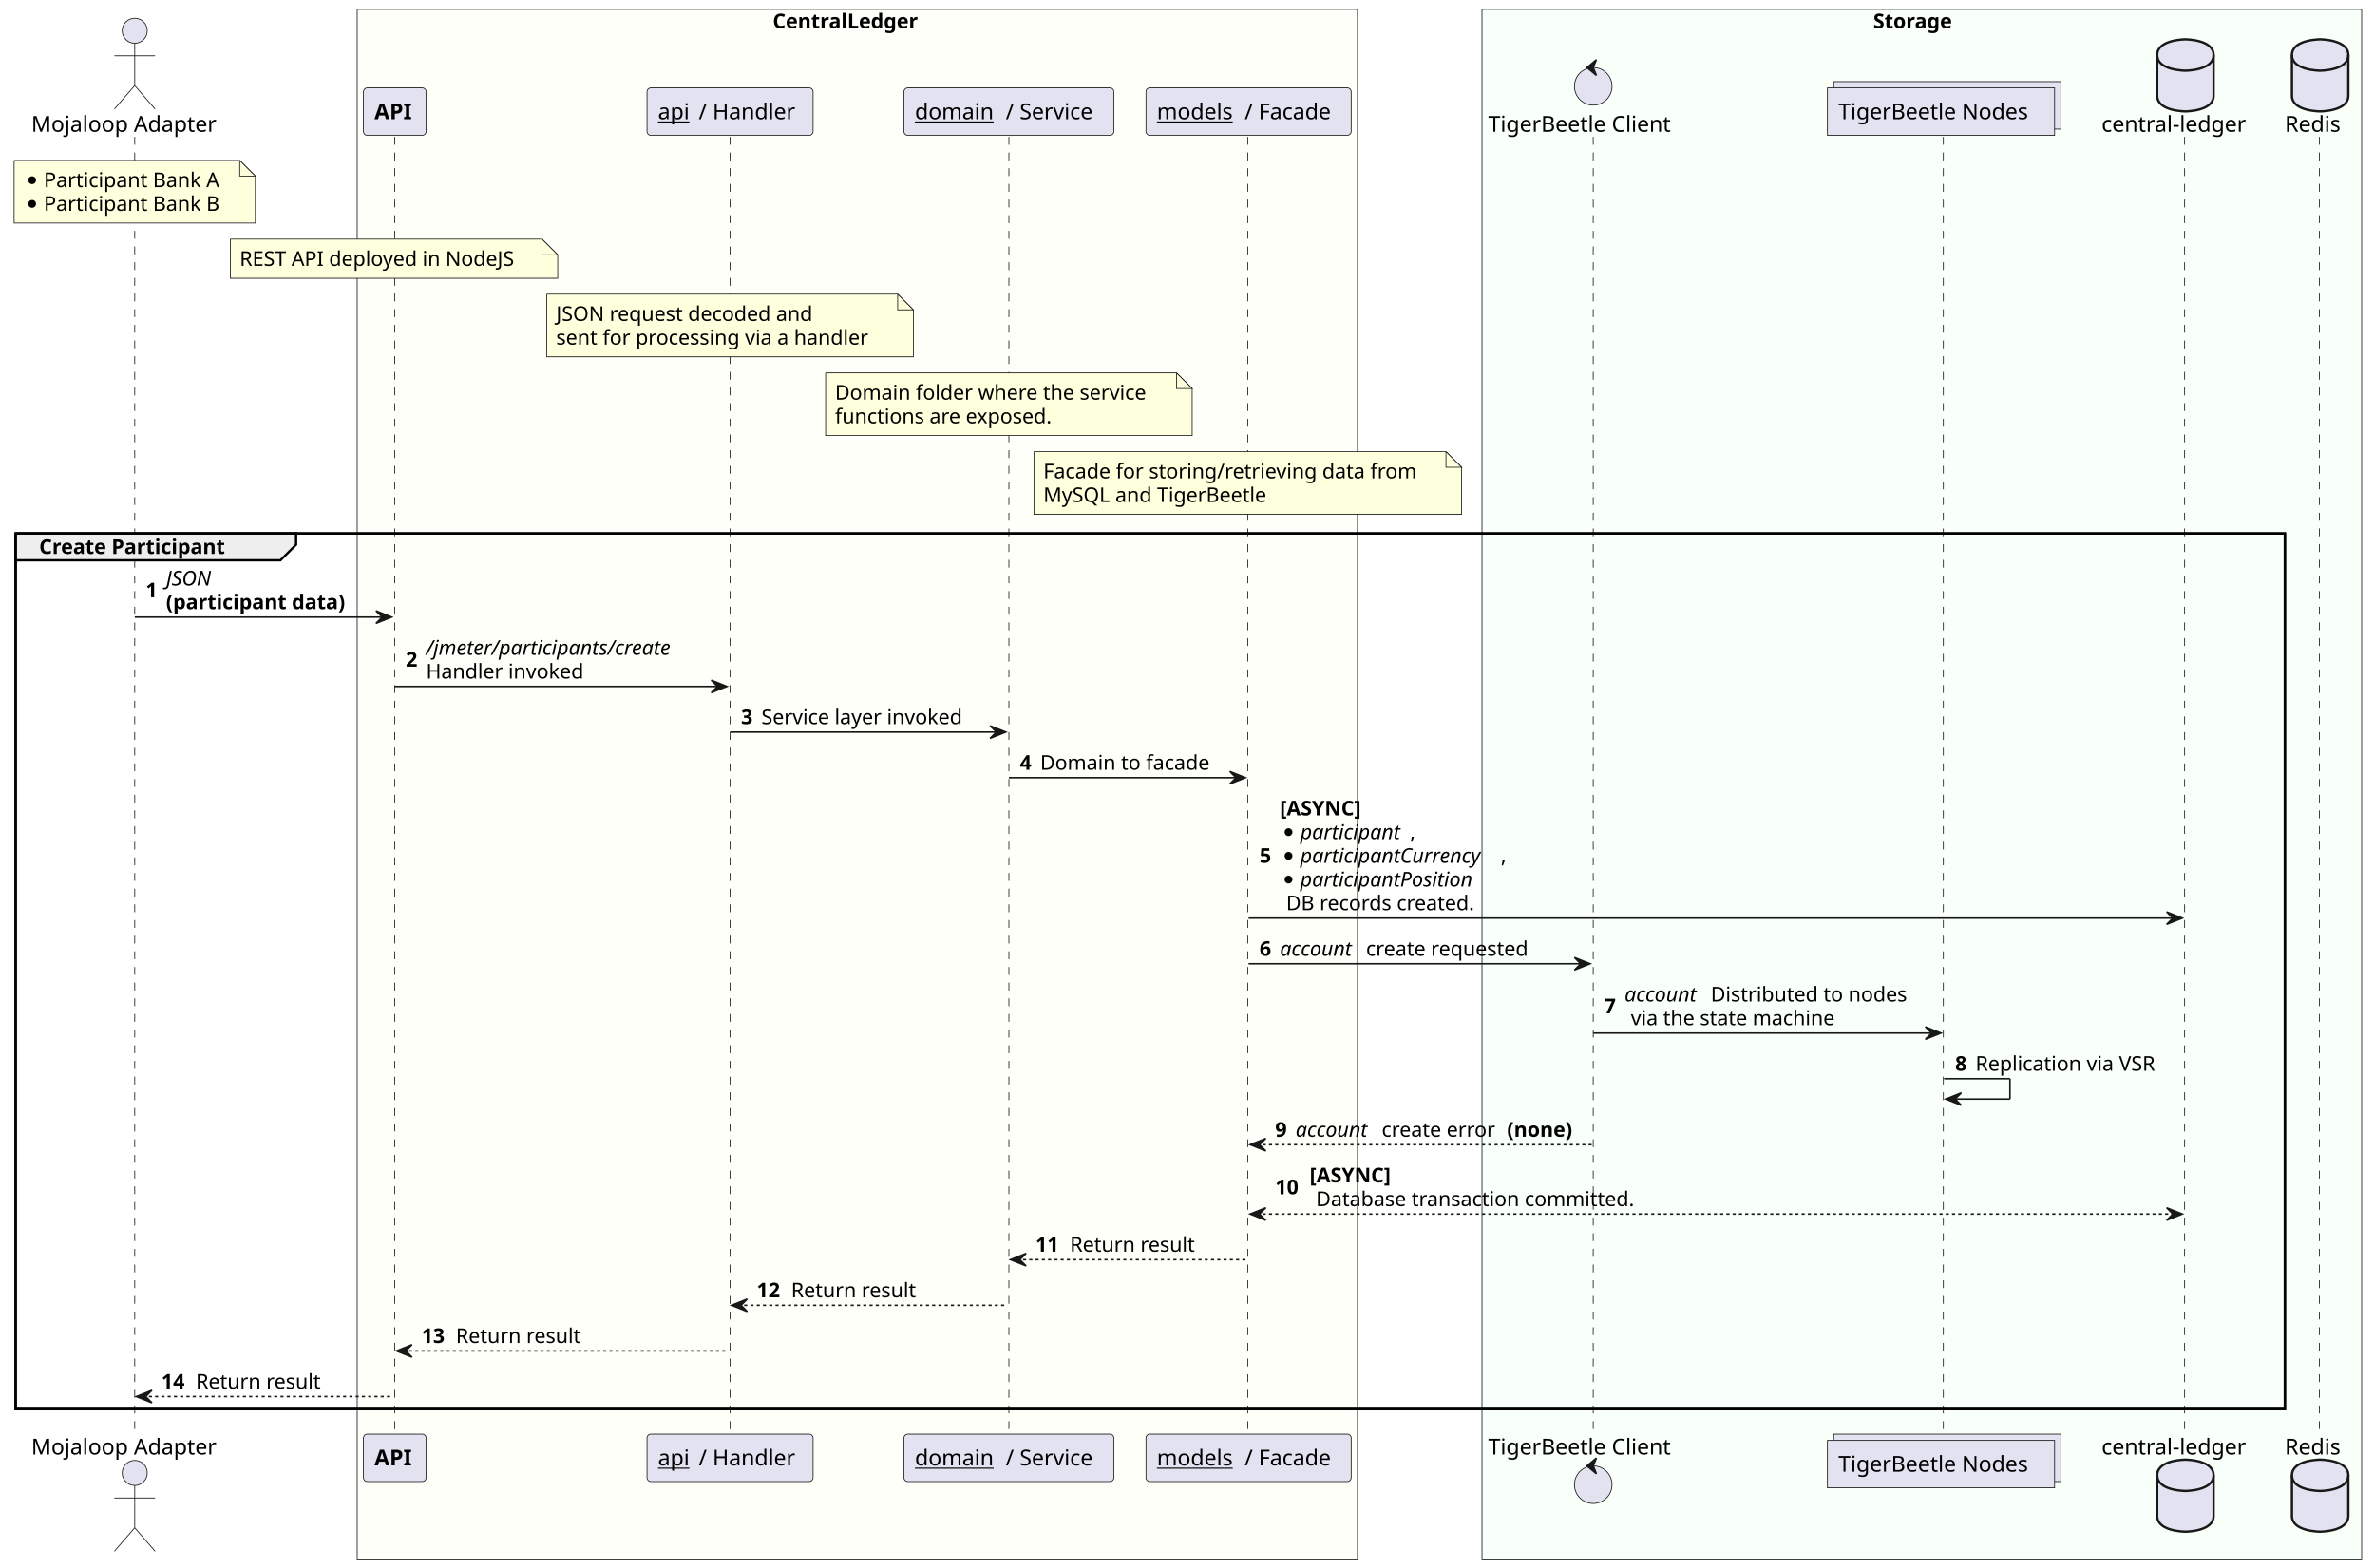
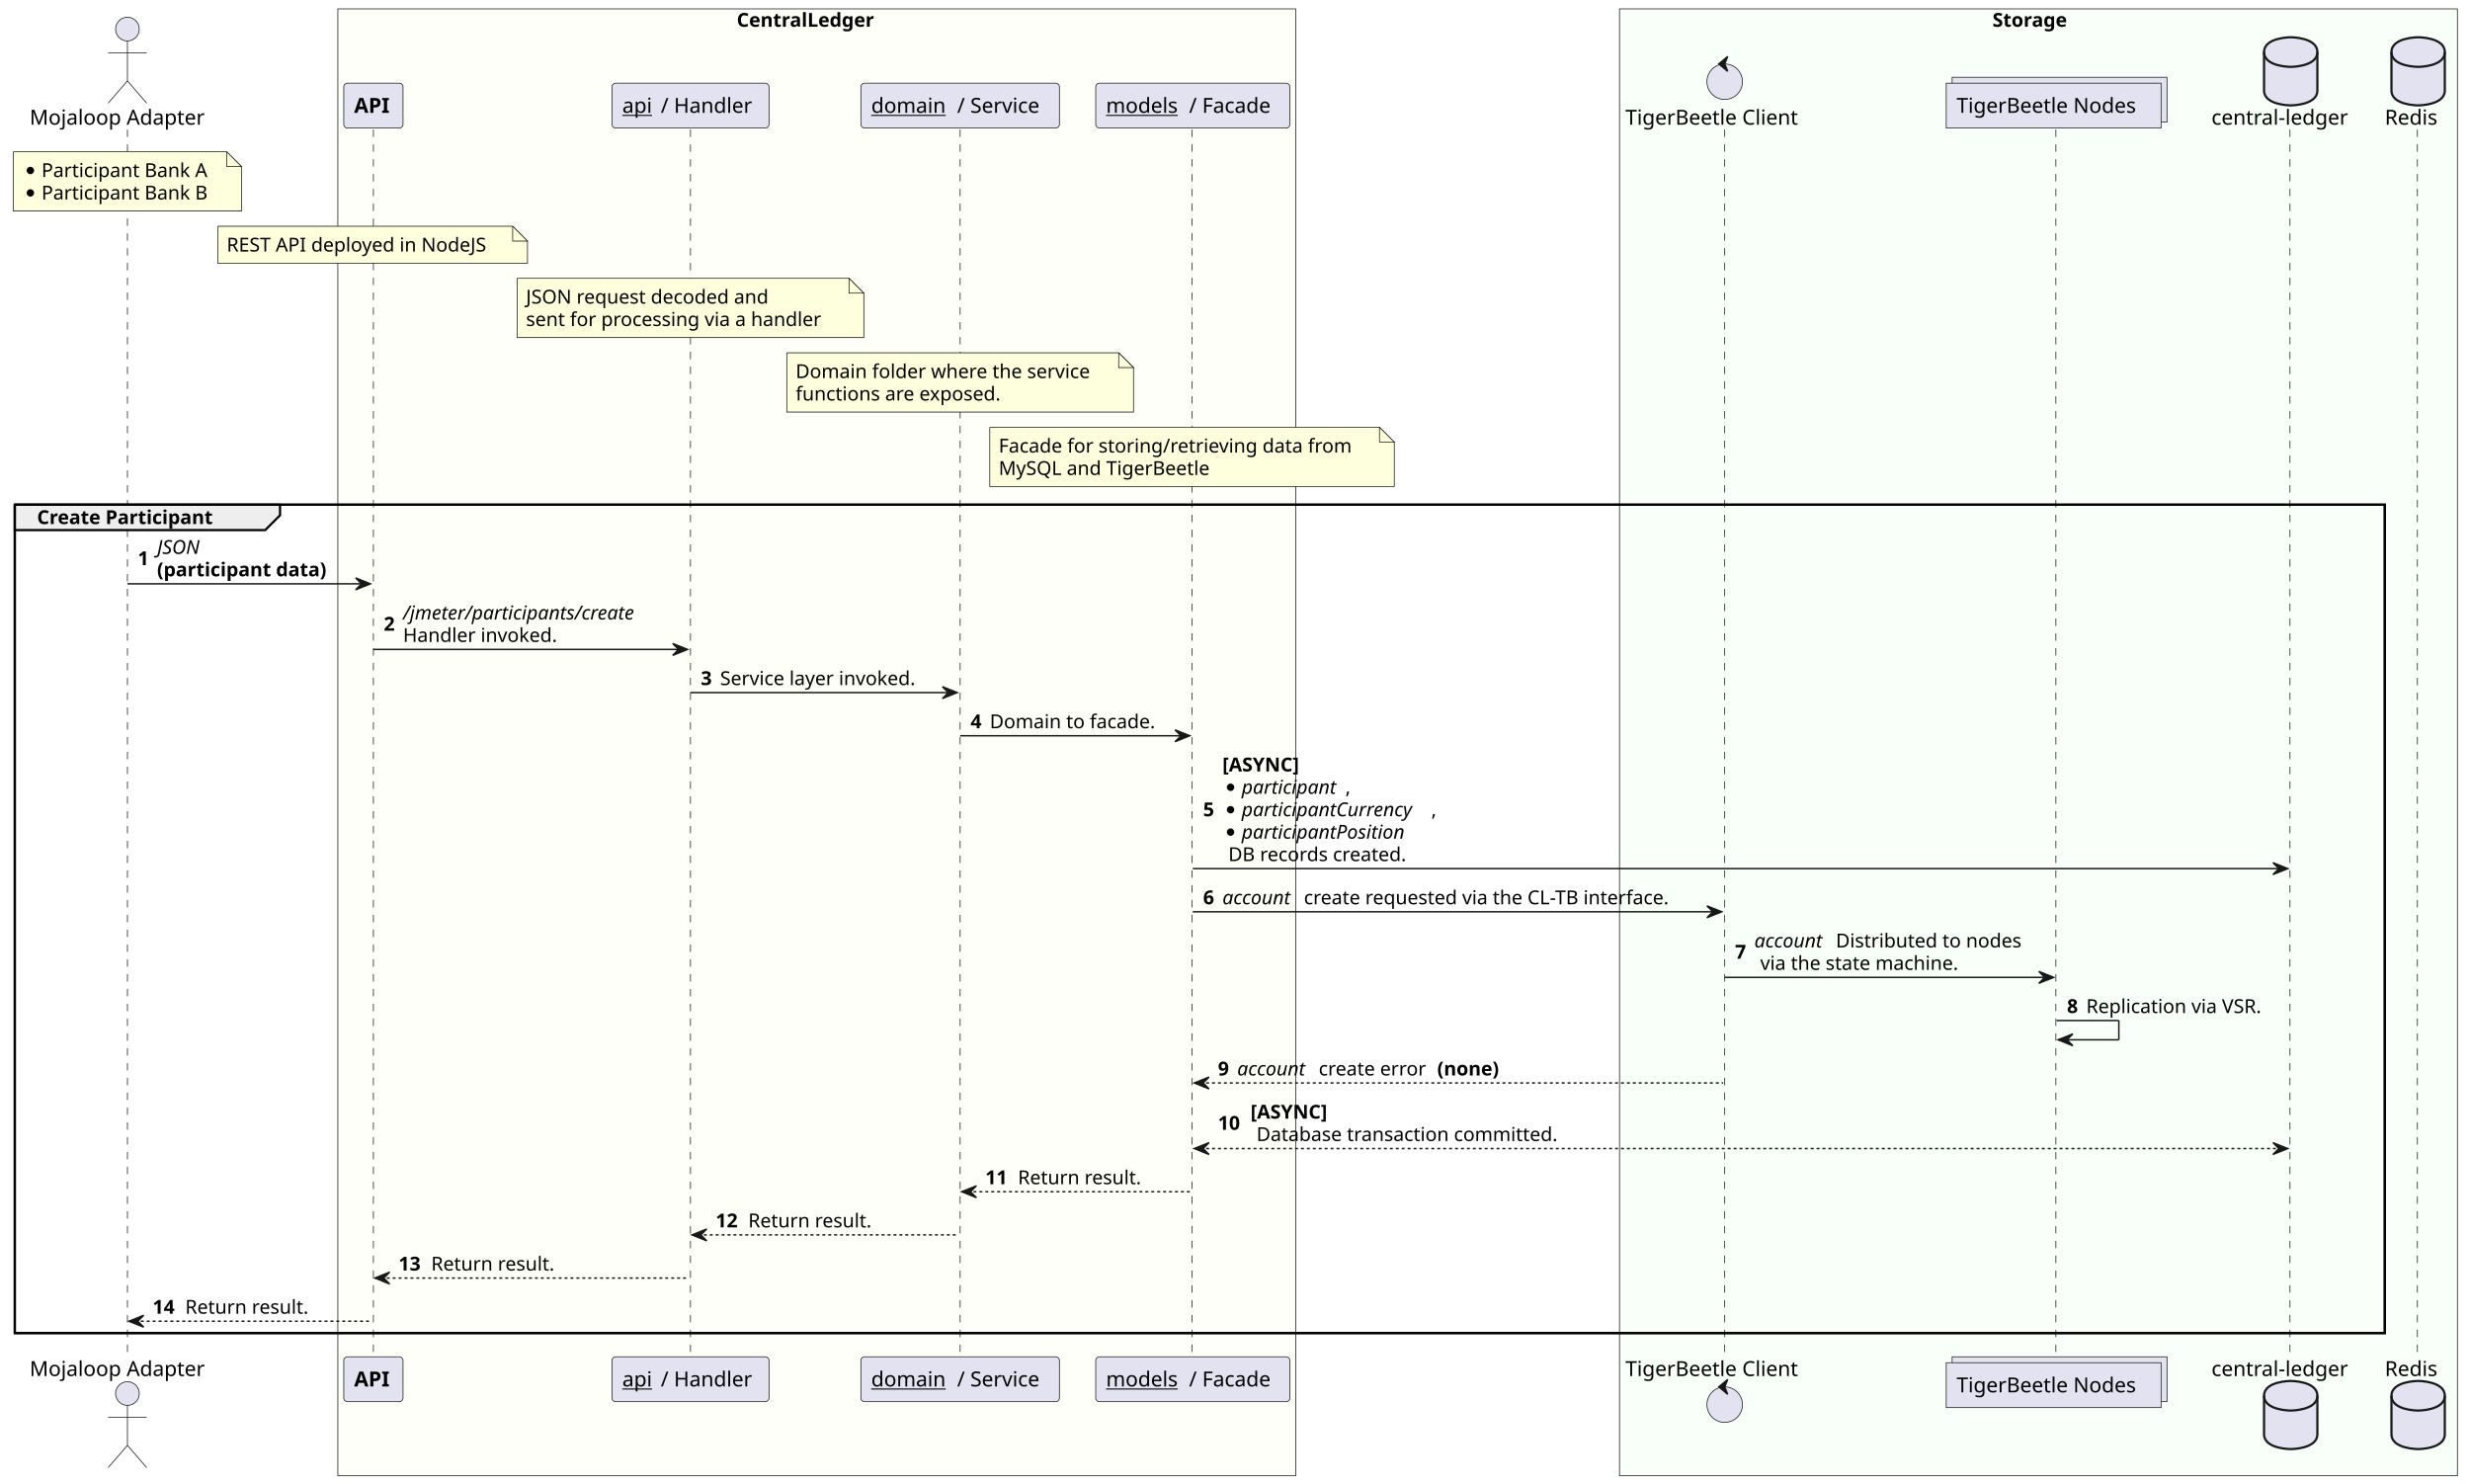
- <svg xmlns="http://www.w3.org/2000/svg" contentStyleType="text/css" height="1001px" preserveAspectRatio="none" style="width:1516px;height:1001px;background:#FFFFFF;" version="1.1" viewBox="0 0 1516 1001" width="1516px" zoomAndPan="magnify">
+ <svg xmlns="http://www.w3.org/2000/svg" contentStyleType="text/css" height="1001px" preserveAspectRatio="none" style="width:1667px;height:1001px;background:#FFFFFF;" version="1.1" viewBox="0 0 1667 1001" width="1667px" zoomAndPan="magnify">
  <defs />
  <g>
-     <rect fill="#FFFFF9" height="989.977" style="stroke:#181818;stroke-width:0.5;" width="638.5" x="228" y="6" />
-     <text fill="#000000" font-family="sans-serif" font-size="13" font-weight="bold" lengthAdjust="spacing" textLength="103" x="493.25" y="18.067">CentralLedger</text>
-     <rect fill="#F9FFF9" height="989.977" style="stroke:#181818;stroke-width:0.5;" width="561.5" x="946" y="6" />
-     <text fill="#000000" font-family="sans-serif" font-size="13" font-weight="bold" lengthAdjust="spacing" textLength="57" x="1195.75" y="18.067">Storage</text>
-     <rect height="559.055" style="stroke:#000000;stroke-width:1.5;fill:none;" width="1448.5" x="10" y="340.625" />
+     <rect fill="#FFFFF9" height="989.977" style="stroke:#181818;stroke-width:0.5;" width="646.5" x="228" y="6" />
+     <text fill="#000000" font-family="sans-serif" font-size="13" font-weight="bold" lengthAdjust="spacing" textLength="103" x="497.25" y="18.067">CentralLedger</text>
+     <rect fill="#F9FFF9" height="989.977" style="stroke:#181818;stroke-width:0.5;" width="565.5" x="1093" y="6" />
+     <text fill="#000000" font-family="sans-serif" font-size="13" font-weight="bold" lengthAdjust="spacing" textLength="57" x="1344.75" y="18.067">Storage</text>
+     <rect height="559.055" style="stroke:#000000;stroke-width:1.5;fill:none;" width="1599.5" x="10" y="340.625" />
    <line style="stroke:#181818;stroke-width:0.5;fill:none;stroke-dasharray:5.0,5.0;" x1="86" x2="86" y1="87.43" y2="916.68" />
    <line style="stroke:#181818;stroke-width:0.5;fill:none;stroke-dasharray:5.0,5.0;" x1="252" x2="252" y1="87.43" y2="916.68" />
    <line style="stroke:#181818;stroke-width:0.5;fill:none;stroke-dasharray:5.0,5.0;" x1="466" x2="466" y1="87.43" y2="916.68" />
-     <line style="stroke:#181818;stroke-width:0.5;fill:none;stroke-dasharray:5.0,5.0;" x1="644" x2="644" y1="87.43" y2="916.68" />
-     <line style="stroke:#181818;stroke-width:0.5;fill:none;stroke-dasharray:5.0,5.0;" x1="796.5" x2="796.5" y1="87.43" y2="916.68" />
-     <line style="stroke:#181818;stroke-width:0.5;fill:none;stroke-dasharray:5.0,5.0;" x1="1017" x2="1017" y1="87.43" y2="916.68" />
-     <line style="stroke:#181818;stroke-width:0.5;fill:none;stroke-dasharray:5.0,5.0;" x1="1240.5" x2="1240.5" y1="87.43" y2="916.68" />
-     <line style="stroke:#181818;stroke-width:0.5;fill:none;stroke-dasharray:5.0,5.0;" x1="1394.5" x2="1394.5" y1="87.43" y2="916.68" />
-     <line style="stroke:#181818;stroke-width:0.5;fill:none;stroke-dasharray:5.0,5.0;" x1="1480.5" x2="1480.5" y1="87.43" y2="916.68" />
+     <line style="stroke:#181818;stroke-width:0.5;fill:none;stroke-dasharray:5.0,5.0;" x1="648" x2="648" y1="87.43" y2="916.68" />
+     <line style="stroke:#181818;stroke-width:0.5;fill:none;stroke-dasharray:5.0,5.0;" x1="804.5" x2="804.5" y1="87.43" y2="916.68" />
+     <line style="stroke:#181818;stroke-width:0.5;fill:none;stroke-dasharray:5.0,5.0;" x1="1164" x2="1164" y1="87.43" y2="916.68" />
+     <line style="stroke:#181818;stroke-width:0.5;fill:none;stroke-dasharray:5.0,5.0;" x1="1387.5" x2="1387.5" y1="87.43" y2="916.68" />
+     <line style="stroke:#181818;stroke-width:0.5;fill:none;stroke-dasharray:5.0,5.0;" x1="1545.5" x2="1545.5" y1="87.43" y2="916.68" />
+     <line style="stroke:#181818;stroke-width:0.5;fill:none;stroke-dasharray:5.0,5.0;" x1="1631.5" x2="1631.5" y1="87.43" y2="916.68" />
    <text fill="#000000" font-family="sans-serif" font-size="14" lengthAdjust="spacing" textLength="126" x="20" y="84.128">Mojaloop Adapter</text>
    <ellipse cx="86" cy="19.633" fill="#E2E2F0" rx="8" ry="8" style="stroke:#181818;stroke-width:0.5;" />
    <path d="M86,27.633 L86,54.633 M73,35.633 L99,35.633 M86,54.633 L73,69.633 M86,54.633 L99,69.633 " fill="none" style="stroke:#181818;stroke-width:0.5;" />
    <text fill="#000000" font-family="sans-serif" font-size="14" lengthAdjust="spacing" textLength="126" x="20" y="928.675">Mojaloop Adapter</text>
    <ellipse cx="86" cy="940.477" fill="#E2E2F0" rx="8" ry="8" style="stroke:#181818;stroke-width:0.5;" />
    <path d="M86,948.477 L86,975.477 M73,956.477 L99,956.477 M86,975.477 L73,990.477 M86,975.477 L99,990.477 " fill="none" style="stroke:#181818;stroke-width:0.5;" />
    <rect fill="#E2E2F0" height="30.297" rx="2.5" ry="2.5" style="stroke:#181818;stroke-width:0.5;" width="40" x="232" y="56.133" />
    <text fill="#000000" font-family="sans-serif" font-size="14" font-weight="bold" lengthAdjust="spacing" textLength="26" x="239" y="76.128">API</text>
    <rect fill="#E2E2F0" height="30.297" rx="2.5" ry="2.5" style="stroke:#181818;stroke-width:0.5;" width="40" x="232" y="915.68" />
    <text fill="#000000" font-family="sans-serif" font-size="14" font-weight="bold" lengthAdjust="spacing" textLength="26" x="239" y="935.675">API</text>
    <rect fill="#E2E2F0" height="30.297" rx="2.5" ry="2.5" style="stroke:#181818;stroke-width:0.5;" width="106" x="413" y="56.133" />
    <text fill="#000000" font-family="sans-serif" font-size="14" lengthAdjust="spacing" text-decoration="underline" textLength="22" x="420" y="76.128">api</text>
    <text fill="#000000" font-family="sans-serif" font-size="14" lengthAdjust="spacing" textLength="66" x="446" y="76.128">/ Handler</text>
    <rect fill="#E2E2F0" height="30.297" rx="2.5" ry="2.5" style="stroke:#181818;stroke-width:0.5;" width="106" x="413" y="915.68" />
    <text fill="#000000" font-family="sans-serif" font-size="14" lengthAdjust="spacing" text-decoration="underline" textLength="22" x="420" y="935.675">api</text>
    <text fill="#000000" font-family="sans-serif" font-size="14" lengthAdjust="spacing" textLength="66" x="446" y="935.675">/ Handler</text>
-     <rect fill="#E2E2F0" height="30.297" rx="2.5" ry="2.5" style="stroke:#181818;stroke-width:0.5;" width="134" x="577" y="56.133" />
-     <text fill="#000000" font-family="sans-serif" font-size="14" lengthAdjust="spacing" text-decoration="underline" textLength="54" x="584" y="76.128">domain</text>
-     <text fill="#000000" font-family="sans-serif" font-size="14" lengthAdjust="spacing" textLength="62" x="642" y="76.128">/ Service</text>
-     <rect fill="#E2E2F0" height="30.297" rx="2.5" ry="2.5" style="stroke:#181818;stroke-width:0.5;" width="134" x="577" y="915.68" />
-     <text fill="#000000" font-family="sans-serif" font-size="14" lengthAdjust="spacing" text-decoration="underline" textLength="54" x="584" y="935.675">domain</text>
-     <text fill="#000000" font-family="sans-serif" font-size="14" lengthAdjust="spacing" textLength="62" x="642" y="935.675">/ Service</text>
-     <rect fill="#E2E2F0" height="30.297" rx="2.5" ry="2.5" style="stroke:#181818;stroke-width:0.5;" width="131" x="731.5" y="56.133" />
-     <text fill="#000000" font-family="sans-serif" font-size="14" lengthAdjust="spacing" text-decoration="underline" textLength="52" x="738.5" y="76.128">models</text>
-     <text fill="#000000" font-family="sans-serif" font-size="14" lengthAdjust="spacing" textLength="61" x="794.5" y="76.128">/ Facade</text>
-     <rect fill="#E2E2F0" height="30.297" rx="2.5" ry="2.5" style="stroke:#181818;stroke-width:0.5;" width="131" x="731.5" y="915.68" />
-     <text fill="#000000" font-family="sans-serif" font-size="14" lengthAdjust="spacing" text-decoration="underline" textLength="52" x="738.5" y="935.675">models</text>
-     <text fill="#000000" font-family="sans-serif" font-size="14" lengthAdjust="spacing" textLength="61" x="794.5" y="935.675">/ Facade</text>
-     <text fill="#000000" font-family="sans-serif" font-size="14" lengthAdjust="spacing" textLength="128" x="950" y="84.128">TigerBeetle Client</text>
-     <ellipse cx="1017" cy="55.133" fill="#E2E2F0" rx="12" ry="12" style="stroke:#181818;stroke-width:0.5;" />
-     <polygon fill="#181818" points="1013,43.133,1019,38.133,1017,43.133,1019,48.133,1013,43.133" style="stroke:#181818;stroke-width:1.0;" />
-     <text fill="#000000" font-family="sans-serif" font-size="14" lengthAdjust="spacing" textLength="128" x="950" y="928.675">TigerBeetle Client</text>
-     <ellipse cx="1017" cy="947.977" fill="#E2E2F0" rx="12" ry="12" style="stroke:#181818;stroke-width:0.5;" />
-     <polygon fill="#181818" points="1013,935.977,1019,930.977,1017,935.977,1019,940.977,1013,935.977" style="stroke:#181818;stroke-width:1.0;" />
-     <rect fill="#E2E2F0" height="30.297" style="stroke:#181818;stroke-width:0.5;" width="145" x="1170.5" y="52.133" />
-     <rect fill="#E2E2F0" height="30.297" style="stroke:#181818;stroke-width:0.5;" width="145" x="1166.5" y="56.133" />
-     <text fill="#000000" font-family="sans-serif" font-size="14" lengthAdjust="spacing" textLength="131" x="1173.5" y="76.128">TigerBeetle Nodes</text>
-     <rect fill="#E2E2F0" height="30.297" style="stroke:#181818;stroke-width:0.5;" width="145" x="1170.5" y="915.68" />
-     <rect fill="#E2E2F0" height="30.297" style="stroke:#181818;stroke-width:0.5;" width="145" x="1166.5" y="919.68" />
-     <text fill="#000000" font-family="sans-serif" font-size="14" lengthAdjust="spacing" textLength="131" x="1173.5" y="939.675">TigerBeetle Nodes</text>
-     <text fill="#000000" font-family="sans-serif" font-size="14" lengthAdjust="spacing" textLength="101" x="1341.5" y="84.128">central-ledger</text>
-     <path d="M1377,35.133 C1377,25.133 1395,25.133 1395,25.133 C1395,25.133 1413,25.133 1413,35.133 L1413,61.133 C1413,71.133 1395,71.133 1395,71.133 C1395,71.133 1377,71.133 1377,61.133 L1377,35.133 " fill="#E2E2F0" style="stroke:#181818;stroke-width:1.5;" />
-     <path d="M1377,35.133 C1377,45.133 1395,45.133 1395,45.133 C1395,45.133 1413,45.133 1413,35.133 " fill="none" style="stroke:#181818;stroke-width:1.5;" />
-     <text fill="#000000" font-family="sans-serif" font-size="14" lengthAdjust="spacing" textLength="101" x="1341.5" y="928.675">central-ledger</text>
-     <path d="M1377,941.977 C1377,931.977 1395,931.977 1395,931.977 C1395,931.977 1413,931.977 1413,941.977 L1413,967.977 C1413,977.977 1395,977.977 1395,977.977 C1395,977.977 1377,977.977 1377,967.977 L1377,941.977 " fill="#E2E2F0" style="stroke:#181818;stroke-width:1.5;" />
-     <path d="M1377,941.977 C1377,951.977 1395,951.977 1395,951.977 C1395,951.977 1413,951.977 1413,941.977 " fill="none" style="stroke:#181818;stroke-width:1.5;" />
-     <text fill="#000000" font-family="sans-serif" font-size="14" lengthAdjust="spacing" textLength="39" x="1458.5" y="84.128">Redis</text>
-     <path d="M1463,35.133 C1463,25.133 1481,25.133 1481,25.133 C1481,25.133 1499,25.133 1499,35.133 L1499,61.133 C1499,71.133 1481,71.133 1481,71.133 C1481,71.133 1463,71.133 1463,61.133 L1463,35.133 " fill="#E2E2F0" style="stroke:#181818;stroke-width:1.5;" />
-     <path d="M1463,35.133 C1463,45.133 1481,45.133 1481,45.133 C1481,45.133 1499,45.133 1499,35.133 " fill="none" style="stroke:#181818;stroke-width:1.5;" />
-     <text fill="#000000" font-family="sans-serif" font-size="14" lengthAdjust="spacing" textLength="39" x="1458.5" y="928.675">Redis</text>
-     <path d="M1463,941.977 C1463,931.977 1481,931.977 1481,931.977 C1481,931.977 1499,931.977 1499,941.977 L1499,967.977 C1499,977.977 1481,977.977 1481,977.977 C1481,977.977 1463,977.977 1463,967.977 L1463,941.977 " fill="#E2E2F0" style="stroke:#181818;stroke-width:1.5;" />
-     <path d="M1463,941.977 C1463,951.977 1481,951.977 1481,951.977 C1481,951.977 1499,951.977 1499,941.977 " fill="none" style="stroke:#181818;stroke-width:1.5;" />
+     <rect fill="#E2E2F0" height="30.297" rx="2.5" ry="2.5" style="stroke:#181818;stroke-width:0.5;" width="134" x="581" y="56.133" />
+     <text fill="#000000" font-family="sans-serif" font-size="14" lengthAdjust="spacing" text-decoration="underline" textLength="54" x="588" y="76.128">domain</text>
+     <text fill="#000000" font-family="sans-serif" font-size="14" lengthAdjust="spacing" textLength="62" x="646" y="76.128">/ Service</text>
+     <rect fill="#E2E2F0" height="30.297" rx="2.5" ry="2.5" style="stroke:#181818;stroke-width:0.5;" width="134" x="581" y="915.68" />
+     <text fill="#000000" font-family="sans-serif" font-size="14" lengthAdjust="spacing" text-decoration="underline" textLength="54" x="588" y="935.675">domain</text>
+     <text fill="#000000" font-family="sans-serif" font-size="14" lengthAdjust="spacing" textLength="62" x="646" y="935.675">/ Service</text>
+     <rect fill="#E2E2F0" height="30.297" rx="2.5" ry="2.5" style="stroke:#181818;stroke-width:0.5;" width="131" x="739.5" y="56.133" />
+     <text fill="#000000" font-family="sans-serif" font-size="14" lengthAdjust="spacing" text-decoration="underline" textLength="52" x="746.5" y="76.128">models</text>
+     <text fill="#000000" font-family="sans-serif" font-size="14" lengthAdjust="spacing" textLength="61" x="802.5" y="76.128">/ Facade</text>
+     <rect fill="#E2E2F0" height="30.297" rx="2.5" ry="2.5" style="stroke:#181818;stroke-width:0.5;" width="131" x="739.5" y="915.68" />
+     <text fill="#000000" font-family="sans-serif" font-size="14" lengthAdjust="spacing" text-decoration="underline" textLength="52" x="746.5" y="935.675">models</text>
+     <text fill="#000000" font-family="sans-serif" font-size="14" lengthAdjust="spacing" textLength="61" x="802.5" y="935.675">/ Facade</text>
+     <text fill="#000000" font-family="sans-serif" font-size="14" lengthAdjust="spacing" textLength="128" x="1097" y="84.128">TigerBeetle Client</text>
+     <ellipse cx="1164" cy="55.133" fill="#E2E2F0" rx="12" ry="12" style="stroke:#181818;stroke-width:0.5;" />
+     <polygon fill="#181818" points="1160,43.133,1166,38.133,1164,43.133,1166,48.133,1160,43.133" style="stroke:#181818;stroke-width:1.0;" />
+     <text fill="#000000" font-family="sans-serif" font-size="14" lengthAdjust="spacing" textLength="128" x="1097" y="928.675">TigerBeetle Client</text>
+     <ellipse cx="1164" cy="947.977" fill="#E2E2F0" rx="12" ry="12" style="stroke:#181818;stroke-width:0.5;" />
+     <polygon fill="#181818" points="1160,935.977,1166,930.977,1164,935.977,1166,940.977,1160,935.977" style="stroke:#181818;stroke-width:1.0;" />
+     <rect fill="#E2E2F0" height="30.297" style="stroke:#181818;stroke-width:0.5;" width="145" x="1317.5" y="52.133" />
+     <rect fill="#E2E2F0" height="30.297" style="stroke:#181818;stroke-width:0.5;" width="145" x="1313.5" y="56.133" />
+     <text fill="#000000" font-family="sans-serif" font-size="14" lengthAdjust="spacing" textLength="131" x="1320.5" y="76.128">TigerBeetle Nodes</text>
+     <rect fill="#E2E2F0" height="30.297" style="stroke:#181818;stroke-width:0.5;" width="145" x="1317.5" y="915.68" />
+     <rect fill="#E2E2F0" height="30.297" style="stroke:#181818;stroke-width:0.5;" width="145" x="1313.5" y="919.68" />
+     <text fill="#000000" font-family="sans-serif" font-size="14" lengthAdjust="spacing" textLength="131" x="1320.5" y="939.675">TigerBeetle Nodes</text>
+     <text fill="#000000" font-family="sans-serif" font-size="14" lengthAdjust="spacing" textLength="101" x="1492.5" y="84.128">central-ledger</text>
+     <path d="M1528,35.133 C1528,25.133 1546,25.133 1546,25.133 C1546,25.133 1564,25.133 1564,35.133 L1564,61.133 C1564,71.133 1546,71.133 1546,71.133 C1546,71.133 1528,71.133 1528,61.133 L1528,35.133 " fill="#E2E2F0" style="stroke:#181818;stroke-width:1.5;" />
+     <path d="M1528,35.133 C1528,45.133 1546,45.133 1546,45.133 C1546,45.133 1564,45.133 1564,35.133 " fill="none" style="stroke:#181818;stroke-width:1.5;" />
+     <text fill="#000000" font-family="sans-serif" font-size="14" lengthAdjust="spacing" textLength="101" x="1492.5" y="928.675">central-ledger</text>
+     <path d="M1528,941.977 C1528,931.977 1546,931.977 1546,931.977 C1546,931.977 1564,931.977 1564,941.977 L1564,967.977 C1564,977.977 1546,977.977 1546,977.977 C1546,977.977 1528,977.977 1528,967.977 L1528,941.977 " fill="#E2E2F0" style="stroke:#181818;stroke-width:1.5;" />
+     <path d="M1528,941.977 C1528,951.977 1546,951.977 1546,951.977 C1546,951.977 1564,951.977 1564,941.977 " fill="none" style="stroke:#181818;stroke-width:1.5;" />
+     <text fill="#000000" font-family="sans-serif" font-size="14" lengthAdjust="spacing" textLength="39" x="1609.5" y="84.128">Redis</text>
+     <path d="M1614,35.133 C1614,25.133 1632,25.133 1632,25.133 C1632,25.133 1650,25.133 1650,35.133 L1650,61.133 C1650,71.133 1632,71.133 1632,71.133 C1632,71.133 1614,71.133 1614,61.133 L1614,35.133 " fill="#E2E2F0" style="stroke:#181818;stroke-width:1.5;" />
+     <path d="M1614,35.133 C1614,45.133 1632,45.133 1632,45.133 C1632,45.133 1650,45.133 1650,35.133 " fill="none" style="stroke:#181818;stroke-width:1.5;" />
+     <text fill="#000000" font-family="sans-serif" font-size="14" lengthAdjust="spacing" textLength="39" x="1609.5" y="928.675">Redis</text>
+     <path d="M1614,941.977 C1614,931.977 1632,931.977 1632,931.977 C1632,931.977 1650,931.977 1650,941.977 L1650,967.977 C1650,977.977 1632,977.977 1632,977.977 C1632,977.977 1614,977.977 1614,967.977 L1614,941.977 " fill="#E2E2F0" style="stroke:#181818;stroke-width:1.5;" />
+     <path d="M1614,941.977 C1614,951.977 1632,951.977 1632,951.977 C1632,951.977 1650,951.977 1650,941.977 " fill="none" style="stroke:#181818;stroke-width:1.5;" />
    <path d="M9,102.43 L9,142.43 L163,142.43 L163,112.43 L153,102.43 L9,102.43 " fill="#FEFFDD" style="stroke:#181818;stroke-width:0.5;" />
    <path d="M153,102.43 L153,112.43 L163,112.43 L153,102.43 " fill="#FEFFDD" style="stroke:#181818;stroke-width:0.5;" />
    <ellipse cx="20.5" cy="115.062" fill="#000000" rx="2.5" ry="2.5" style="stroke:#000000;stroke-width:0.0;" />
    <text fill="#000000" font-family="sans-serif" font-size="13" lengthAdjust="spacing" textLength="120" x="28" y="119.497">Participant Bank A</text>
    <ellipse cx="20.5" cy="130.195" fill="#000000" rx="2.5" ry="2.5" style="stroke:#000000;stroke-width:0.0;" />
    <text fill="#000000" font-family="sans-serif" font-size="13" lengthAdjust="spacing" textLength="120" x="28" y="134.629">Participant Bank B</text>
    <path d="M147,152.695 L147,177.695 L356,177.695 L356,162.695 L346,152.695 L147,152.695 " fill="#FEFFDD" style="stroke:#181818;stroke-width:0.5;" />
    <path d="M346,152.695 L346,162.695 L356,162.695 L346,152.695 " fill="#FEFFDD" style="stroke:#181818;stroke-width:0.5;" />
    <text fill="#000000" font-family="sans-serif" font-size="13" lengthAdjust="spacing" textLength="188" x="153" y="169.762">REST API deployed in NodeJS</text>
    <path d="M349,187.828 L349,227.828 L583,227.828 L583,197.828 L573,187.828 L349,187.828 " fill="#FEFFDD" style="stroke:#181818;stroke-width:0.5;" />
    <path d="M573,187.828 L573,197.828 L583,197.828 L573,187.828 " fill="#FEFFDD" style="stroke:#181818;stroke-width:0.5;" />
    <text fill="#000000" font-family="sans-serif" font-size="13" lengthAdjust="spacing" textLength="172" x="355" y="204.895">JSON request decoded and</text>
    <text fill="#000000" font-family="sans-serif" font-size="13" lengthAdjust="spacing" textLength="213" x="355" y="220.028">sent for processing via a handler</text>
-     <path d="M527,238.094 L527,278.094 L761,278.094 L761,248.094 L751,238.094 L527,238.094 " fill="#FEFFDD" style="stroke:#181818;stroke-width:0.5;" />
-     <path d="M751,238.094 L751,248.094 L761,248.094 L751,238.094 " fill="#FEFFDD" style="stroke:#181818;stroke-width:0.5;" />
-     <text fill="#000000" font-family="sans-serif" font-size="13" lengthAdjust="spacing" textLength="213" x="533" y="255.161">Domain folder where the service</text>
-     <text fill="#000000" font-family="sans-serif" font-size="13" lengthAdjust="spacing" textLength="148" x="533" y="270.293">functions are exposed.</text>
-     <path d="M660,288.359 L660,328.359 L933,328.359 L933,298.359 L923,288.359 L660,288.359 " fill="#FEFFDD" style="stroke:#181818;stroke-width:0.5;" />
-     <path d="M923,288.359 L923,298.359 L933,298.359 L923,288.359 " fill="#FEFFDD" style="stroke:#181818;stroke-width:0.5;" />
-     <text fill="#000000" font-family="sans-serif" font-size="13" lengthAdjust="spacing" textLength="252" x="666" y="305.426">Facade for storing/retrieving data from</text>
-     <text fill="#000000" font-family="sans-serif" font-size="13" lengthAdjust="spacing" textLength="151" x="666" y="320.559">MySQL and TigerBeetle</text>
+     <path d="M531,238.094 L531,278.094 L765,278.094 L765,248.094 L755,238.094 L531,238.094 " fill="#FEFFDD" style="stroke:#181818;stroke-width:0.5;" />
+     <path d="M755,238.094 L755,248.094 L765,248.094 L755,238.094 " fill="#FEFFDD" style="stroke:#181818;stroke-width:0.5;" />
+     <text fill="#000000" font-family="sans-serif" font-size="13" lengthAdjust="spacing" textLength="213" x="537" y="255.161">Domain folder where the service</text>
+     <text fill="#000000" font-family="sans-serif" font-size="13" lengthAdjust="spacing" textLength="148" x="537" y="270.293">functions are exposed.</text>
+     <path d="M668,288.359 L668,328.359 L941,328.359 L941,298.359 L931,288.359 L668,288.359 " fill="#FEFFDD" style="stroke:#181818;stroke-width:0.5;" />
+     <path d="M931,288.359 L931,298.359 L941,298.359 L931,288.359 " fill="#FEFFDD" style="stroke:#181818;stroke-width:0.5;" />
+     <text fill="#000000" font-family="sans-serif" font-size="13" lengthAdjust="spacing" textLength="252" x="674" y="305.426">Facade for storing/retrieving data from</text>
+     <text fill="#000000" font-family="sans-serif" font-size="13" lengthAdjust="spacing" textLength="151" x="674" y="320.559">MySQL and TigerBeetle</text>
    <path d="M10,340.625 L189,340.625 L189,347.758 L179,357.758 L10,357.758 L10,340.625 " fill="#EEEEEE" style="stroke:#000000;stroke-width:1.5;" />
-     <rect fill="none" height="559.055" style="stroke:#000000;stroke-width:1.5;" width="1448.5" x="10" y="340.625" />
+     <rect fill="none" height="559.055" style="stroke:#000000;stroke-width:1.5;" width="1599.5" x="10" y="340.625" />
    <text fill="#000000" font-family="sans-serif" font-size="13" font-weight="bold" lengthAdjust="spacing" textLength="134" x="25" y="353.692">Create Participant</text>
    <polygon fill="#181818" points="240,390.023,250,394.023,240,398.023,244,394.023" style="stroke:#181818;stroke-width:1.0;" />
    <line style="stroke:#181818;stroke-width:1.0;" x1="86" x2="246" y1="394.023" y2="394.023" />
    <text fill="#000000" font-family="sans-serif" font-size="13" font-weight="bold" lengthAdjust="spacing" textLength="9" x="93" y="381.391">1</text>
    <text fill="#000000" font-family="sans-serif" font-size="13" font-style="italic" lengthAdjust="spacing" textLength="32" x="106" y="373.825">JSON</text>
    <text fill="#000000" font-family="sans-serif" font-size="13" lengthAdjust="spacing" textLength="4" x="138" y="373.825"> </text>
    <text fill="#000000" font-family="sans-serif" font-size="13" font-weight="bold" lengthAdjust="spacing" textLength="129" x="106" y="388.957">(participant data)</text>
    <polygon fill="#181818" points="454,434.289,464,438.289,454,442.289,458,438.289" style="stroke:#181818;stroke-width:1.0;" />
    <line style="stroke:#181818;stroke-width:1.0;" x1="252" x2="460" y1="438.289" y2="438.289" />
    <text fill="#000000" font-family="sans-serif" font-size="13" font-weight="bold" lengthAdjust="spacing" textLength="9" x="259" y="425.657">2</text>
    <text fill="#000000" font-family="sans-serif" font-size="13" font-style="italic" lengthAdjust="spacing" textLength="173" x="272" y="418.09">/jmeter/participants/create</text>
    <text fill="#000000" font-family="sans-serif" font-size="13" lengthAdjust="spacing" textLength="4" x="445" y="418.09"> </text>
-     <text fill="#000000" font-family="sans-serif" font-size="13" lengthAdjust="spacing" textLength="107" x="272" y="433.223">Handler invoked</text>
-     <polygon fill="#181818" points="632,463.422,642,467.422,632,471.422,636,467.422" style="stroke:#181818;stroke-width:1.0;" />
-     <line style="stroke:#181818;stroke-width:1.0;" x1="466" x2="638" y1="467.422" y2="467.422" />
+     <text fill="#000000" font-family="sans-serif" font-size="13" lengthAdjust="spacing" textLength="111" x="272" y="433.223">Handler invoked.</text>
+     <polygon fill="#181818" points="636,463.422,646,467.422,636,471.422,640,467.422" style="stroke:#181818;stroke-width:1.0;" />
+     <line style="stroke:#181818;stroke-width:1.0;" x1="466" x2="642" y1="467.422" y2="467.422" />
    <text fill="#000000" font-family="sans-serif" font-size="13" font-weight="bold" lengthAdjust="spacing" textLength="9" x="473" y="462.356">3</text>
-     <text fill="#000000" font-family="sans-serif" font-size="13" lengthAdjust="spacing" textLength="141" x="486" y="462.356">Service layer invoked</text>
-     <polygon fill="#181818" points="785,492.555,795,496.555,785,500.555,789,496.555" style="stroke:#181818;stroke-width:1.0;" />
-     <line style="stroke:#181818;stroke-width:1.0;" x1="644" x2="791" y1="496.555" y2="496.555" />
-     <text fill="#000000" font-family="sans-serif" font-size="13" font-weight="bold" lengthAdjust="spacing" textLength="9" x="651" y="491.489">4</text>
-     <text fill="#000000" font-family="sans-serif" font-size="13" lengthAdjust="spacing" textLength="116" x="664" y="491.489">Domain to facade</text>
-     <polygon fill="#181818" points="1383,582.219,1393,586.219,1383,590.219,1387,586.219" style="stroke:#181818;stroke-width:1.0;" />
-     <line style="stroke:#181818;stroke-width:1.0;" x1="797" x2="1389" y1="586.219" y2="586.219" />
-     <text fill="#000000" font-family="sans-serif" font-size="13" font-weight="bold" lengthAdjust="spacing" textLength="9" x="804" y="550.887">5</text>
-     <text fill="#000000" font-family="sans-serif" font-size="13" font-weight="bold" lengthAdjust="spacing" textLength="61" x="817" y="520.622">[ASYNC]</text>
-     <ellipse cx="822.5" cy="531.32" fill="#000000" rx="2.5" ry="2.5" style="stroke:#000000;stroke-width:0.0;" />
-     <text fill="#000000" font-family="sans-serif" font-size="13" font-style="italic" lengthAdjust="spacing" textLength="70" x="830" y="535.754">participant</text>
-     <text fill="#000000" font-family="sans-serif" font-size="13" lengthAdjust="spacing" textLength="4" x="900" y="535.754">,</text>
-     <ellipse cx="822.5" cy="546.453" fill="#000000" rx="2.5" ry="2.5" style="stroke:#000000;stroke-width:0.0;" />
-     <text fill="#000000" font-family="sans-serif" font-size="13" font-style="italic" lengthAdjust="spacing" textLength="128" x="830" y="550.887">participantCurrency</text>
-     <text fill="#000000" font-family="sans-serif" font-size="13" lengthAdjust="spacing" textLength="4" x="958" y="550.887">,</text>
-     <ellipse cx="822.5" cy="561.586" fill="#000000" rx="2.5" ry="2.5" style="stroke:#000000;stroke-width:0.0;" />
-     <text fill="#000000" font-family="sans-serif" font-size="13" font-style="italic" lengthAdjust="spacing" textLength="122" x="830" y="566.02">participantPosition</text>
-     <text fill="#000000" font-family="sans-serif" font-size="13" lengthAdjust="spacing" textLength="128" x="821" y="581.153">DB records created.</text>
-     <polygon fill="#181818" points="1005,611.352,1015,615.352,1005,619.352,1009,615.352" style="stroke:#181818;stroke-width:1.0;" />
-     <line style="stroke:#181818;stroke-width:1.0;" x1="797" x2="1011" y1="615.352" y2="615.352" />
-     <text fill="#000000" font-family="sans-serif" font-size="13" font-weight="bold" lengthAdjust="spacing" textLength="9" x="804" y="610.286">6</text>
-     <text fill="#000000" font-family="sans-serif" font-size="13" font-style="italic" lengthAdjust="spacing" textLength="51" x="817" y="610.286">account</text>
-     <text fill="#000000" font-family="sans-serif" font-size="13" lengthAdjust="spacing" textLength="110" x="872" y="610.286">create requested</text>
-     <polygon fill="#181818" points="1229,655.617,1239,659.617,1229,663.617,1233,659.617" style="stroke:#181818;stroke-width:1.0;" />
-     <line style="stroke:#181818;stroke-width:1.0;" x1="1017" x2="1235" y1="659.617" y2="659.617" />
-     <text fill="#000000" font-family="sans-serif" font-size="13" font-weight="bold" lengthAdjust="spacing" textLength="9" x="1024" y="646.985">7</text>
-     <text fill="#000000" font-family="sans-serif" font-size="13" font-style="italic" lengthAdjust="spacing" textLength="51" x="1037" y="639.418">account</text>
-     <text fill="#000000" font-family="sans-serif" font-size="13" lengthAdjust="spacing" textLength="132" x="1092" y="639.418">Distributed to nodes</text>
-     <text fill="#000000" font-family="sans-serif" font-size="13" lengthAdjust="spacing" textLength="142" x="1041" y="654.551">via the state machine</text>
-     <line style="stroke:#181818;stroke-width:1.0;" x1="1241" x2="1283" y1="688.75" y2="688.75" />
-     <line style="stroke:#181818;stroke-width:1.0;" x1="1283" x2="1283" y1="688.75" y2="701.75" />
-     <line style="stroke:#181818;stroke-width:1.0;" x1="1242" x2="1283" y1="701.75" y2="701.75" />
-     <polygon fill="#181818" points="1252,697.75,1242,701.75,1252,705.75,1248,701.75" style="stroke:#181818;stroke-width:1.0;" />
-     <text fill="#000000" font-family="sans-serif" font-size="13" font-weight="bold" lengthAdjust="spacing" textLength="9" x="1248" y="683.684">8</text>
-     <text fill="#000000" font-family="sans-serif" font-size="13" lengthAdjust="spacing" textLength="127" x="1261" y="683.684">Replication via VSR</text>
-     <polygon fill="#181818" points="808,726.883,798,730.883,808,734.883,804,730.883" style="stroke:#181818;stroke-width:1.0;" />
-     <line style="stroke:#181818;stroke-width:1.0;stroke-dasharray:2.0,2.0;" x1="802" x2="1016" y1="730.883" y2="730.883" />
-     <text fill="#000000" font-family="sans-serif" font-size="13" font-weight="bold" lengthAdjust="spacing" textLength="9" x="814" y="725.817">9</text>
-     <text fill="#000000" font-family="sans-serif" font-size="13" font-style="italic" lengthAdjust="spacing" textLength="51" x="827" y="725.817">account</text>
-     <text fill="#000000" font-family="sans-serif" font-size="13" lengthAdjust="spacing" textLength="76" x="882" y="725.817">create error</text>
-     <text fill="#000000" font-family="sans-serif" font-size="13" font-weight="bold" lengthAdjust="spacing" textLength="48" x="962" y="725.817">(none)</text>
-     <polygon fill="#181818" points="808,771.148,798,775.148,808,779.148,804,775.148" style="stroke:#181818;stroke-width:1.0;" />
-     <polygon fill="#181818" points="1383,771.148,1393,775.148,1383,779.148,1387,775.148" style="stroke:#181818;stroke-width:1.0;" />
-     <line style="stroke:#181818;stroke-width:1.0;stroke-dasharray:2.0,2.0;" x1="802" x2="1389" y1="775.148" y2="775.148" />
-     <text fill="#000000" font-family="sans-serif" font-size="13" font-weight="bold" lengthAdjust="spacing" textLength="18" x="814" y="762.516">10</text>
-     <text fill="#000000" font-family="sans-serif" font-size="13" font-weight="bold" lengthAdjust="spacing" textLength="61" x="836" y="754.95">[ASYNC]</text>
-     <text fill="#000000" font-family="sans-serif" font-size="13" lengthAdjust="spacing" textLength="218" x="840" y="770.082">Database transaction committed.</text>
-     <polygon fill="#181818" points="655,800.281,645,804.281,655,808.281,651,804.281" style="stroke:#181818;stroke-width:1.0;" />
-     <line style="stroke:#181818;stroke-width:1.0;stroke-dasharray:2.0,2.0;" x1="649" x2="796" y1="804.281" y2="804.281" />
-     <text fill="#000000" font-family="sans-serif" font-size="13" font-weight="bold" lengthAdjust="spacing" textLength="18" x="661" y="799.215">11</text>
-     <text fill="#000000" font-family="sans-serif" font-size="13" lengthAdjust="spacing" textLength="84" x="683" y="799.215">Return result</text>
+     <text fill="#000000" font-family="sans-serif" font-size="13" lengthAdjust="spacing" textLength="145" x="486" y="462.356">Service layer invoked.</text>
+     <polygon fill="#181818" points="793,492.555,803,496.555,793,500.555,797,496.555" style="stroke:#181818;stroke-width:1.0;" />
+     <line style="stroke:#181818;stroke-width:1.0;" x1="648" x2="799" y1="496.555" y2="496.555" />
+     <text fill="#000000" font-family="sans-serif" font-size="13" font-weight="bold" lengthAdjust="spacing" textLength="9" x="655" y="491.489">4</text>
+     <text fill="#000000" font-family="sans-serif" font-size="13" lengthAdjust="spacing" textLength="120" x="668" y="491.489">Domain to facade.</text>
+     <polygon fill="#181818" points="1534,582.219,1544,586.219,1534,590.219,1538,586.219" style="stroke:#181818;stroke-width:1.0;" />
+     <line style="stroke:#181818;stroke-width:1.0;" x1="805" x2="1540" y1="586.219" y2="586.219" />
+     <text fill="#000000" font-family="sans-serif" font-size="13" font-weight="bold" lengthAdjust="spacing" textLength="9" x="812" y="550.887">5</text>
+     <text fill="#000000" font-family="sans-serif" font-size="13" font-weight="bold" lengthAdjust="spacing" textLength="61" x="825" y="520.622">[ASYNC]</text>
+     <ellipse cx="830.5" cy="531.32" fill="#000000" rx="2.5" ry="2.5" style="stroke:#000000;stroke-width:0.0;" />
+     <text fill="#000000" font-family="sans-serif" font-size="13" font-style="italic" lengthAdjust="spacing" textLength="70" x="838" y="535.754">participant</text>
+     <text fill="#000000" font-family="sans-serif" font-size="13" lengthAdjust="spacing" textLength="4" x="908" y="535.754">,</text>
+     <ellipse cx="830.5" cy="546.453" fill="#000000" rx="2.5" ry="2.5" style="stroke:#000000;stroke-width:0.0;" />
+     <text fill="#000000" font-family="sans-serif" font-size="13" font-style="italic" lengthAdjust="spacing" textLength="128" x="838" y="550.887">participantCurrency</text>
+     <text fill="#000000" font-family="sans-serif" font-size="13" lengthAdjust="spacing" textLength="4" x="966" y="550.887">,</text>
+     <ellipse cx="830.5" cy="561.586" fill="#000000" rx="2.5" ry="2.5" style="stroke:#000000;stroke-width:0.0;" />
+     <text fill="#000000" font-family="sans-serif" font-size="13" font-style="italic" lengthAdjust="spacing" textLength="122" x="838" y="566.02">participantPosition</text>
+     <text fill="#000000" font-family="sans-serif" font-size="13" lengthAdjust="spacing" textLength="128" x="829" y="581.153">DB records created.</text>
+     <polygon fill="#181818" points="1152,611.352,1162,615.352,1152,619.352,1156,615.352" style="stroke:#181818;stroke-width:1.0;" />
+     <line style="stroke:#181818;stroke-width:1.0;" x1="805" x2="1158" y1="615.352" y2="615.352" />
+     <text fill="#000000" font-family="sans-serif" font-size="13" font-weight="bold" lengthAdjust="spacing" textLength="9" x="812" y="610.286">6</text>
+     <text fill="#000000" font-family="sans-serif" font-size="13" font-style="italic" lengthAdjust="spacing" textLength="51" x="825" y="610.286">account</text>
+     <text fill="#000000" font-family="sans-serif" font-size="13" lengthAdjust="spacing" textLength="267" x="880" y="610.286">create requested via the CL-TB interface.</text>
+     <polygon fill="#181818" points="1376,655.617,1386,659.617,1376,663.617,1380,659.617" style="stroke:#181818;stroke-width:1.0;" />
+     <line style="stroke:#181818;stroke-width:1.0;" x1="1164" x2="1382" y1="659.617" y2="659.617" />
+     <text fill="#000000" font-family="sans-serif" font-size="13" font-weight="bold" lengthAdjust="spacing" textLength="9" x="1171" y="646.985">7</text>
+     <text fill="#000000" font-family="sans-serif" font-size="13" font-style="italic" lengthAdjust="spacing" textLength="51" x="1184" y="639.418">account</text>
+     <text fill="#000000" font-family="sans-serif" font-size="13" lengthAdjust="spacing" textLength="132" x="1239" y="639.418">Distributed to nodes</text>
+     <text fill="#000000" font-family="sans-serif" font-size="13" lengthAdjust="spacing" textLength="146" x="1188" y="654.551">via the state machine.</text>
+     <line style="stroke:#181818;stroke-width:1.0;" x1="1388" x2="1430" y1="688.75" y2="688.75" />
+     <line style="stroke:#181818;stroke-width:1.0;" x1="1430" x2="1430" y1="688.75" y2="701.75" />
+     <line style="stroke:#181818;stroke-width:1.0;" x1="1389" x2="1430" y1="701.75" y2="701.75" />
+     <polygon fill="#181818" points="1399,697.75,1389,701.75,1399,705.75,1395,701.75" style="stroke:#181818;stroke-width:1.0;" />
+     <text fill="#000000" font-family="sans-serif" font-size="13" font-weight="bold" lengthAdjust="spacing" textLength="9" x="1395" y="683.684">8</text>
+     <text fill="#000000" font-family="sans-serif" font-size="13" lengthAdjust="spacing" textLength="131" x="1408" y="683.684">Replication via VSR.</text>
+     <polygon fill="#181818" points="816,726.883,806,730.883,816,734.883,812,730.883" style="stroke:#181818;stroke-width:1.0;" />
+     <line style="stroke:#181818;stroke-width:1.0;stroke-dasharray:2.0,2.0;" x1="810" x2="1163" y1="730.883" y2="730.883" />
+     <text fill="#000000" font-family="sans-serif" font-size="13" font-weight="bold" lengthAdjust="spacing" textLength="9" x="822" y="725.817">9</text>
+     <text fill="#000000" font-family="sans-serif" font-size="13" font-style="italic" lengthAdjust="spacing" textLength="51" x="835" y="725.817">account</text>
+     <text fill="#000000" font-family="sans-serif" font-size="13" lengthAdjust="spacing" textLength="76" x="890" y="725.817">create error</text>
+     <text fill="#000000" font-family="sans-serif" font-size="13" font-weight="bold" lengthAdjust="spacing" textLength="48" x="970" y="725.817">(none)</text>
+     <polygon fill="#181818" points="816,771.148,806,775.148,816,779.148,812,775.148" style="stroke:#181818;stroke-width:1.0;" />
+     <polygon fill="#181818" points="1534,771.148,1544,775.148,1534,779.148,1538,775.148" style="stroke:#181818;stroke-width:1.0;" />
+     <line style="stroke:#181818;stroke-width:1.0;stroke-dasharray:2.0,2.0;" x1="810" x2="1540" y1="775.148" y2="775.148" />
+     <text fill="#000000" font-family="sans-serif" font-size="13" font-weight="bold" lengthAdjust="spacing" textLength="18" x="822" y="762.516">10</text>
+     <text fill="#000000" font-family="sans-serif" font-size="13" font-weight="bold" lengthAdjust="spacing" textLength="61" x="844" y="754.95">[ASYNC]</text>
+     <text fill="#000000" font-family="sans-serif" font-size="13" lengthAdjust="spacing" textLength="218" x="848" y="770.082">Database transaction committed.</text>
+     <polygon fill="#181818" points="659,800.281,649,804.281,659,808.281,655,804.281" style="stroke:#181818;stroke-width:1.0;" />
+     <line style="stroke:#181818;stroke-width:1.0;stroke-dasharray:2.0,2.0;" x1="653" x2="804" y1="804.281" y2="804.281" />
+     <text fill="#000000" font-family="sans-serif" font-size="13" font-weight="bold" lengthAdjust="spacing" textLength="18" x="665" y="799.215">11</text>
+     <text fill="#000000" font-family="sans-serif" font-size="13" lengthAdjust="spacing" textLength="88" x="687" y="799.215">Return result.</text>
    <polygon fill="#181818" points="477,829.414,467,833.414,477,837.414,473,833.414" style="stroke:#181818;stroke-width:1.0;" />
-     <line style="stroke:#181818;stroke-width:1.0;stroke-dasharray:2.0,2.0;" x1="471" x2="643" y1="833.414" y2="833.414" />
+     <line style="stroke:#181818;stroke-width:1.0;stroke-dasharray:2.0,2.0;" x1="471" x2="647" y1="833.414" y2="833.414" />
    <text fill="#000000" font-family="sans-serif" font-size="13" font-weight="bold" lengthAdjust="spacing" textLength="18" x="483" y="828.348">12</text>
-     <text fill="#000000" font-family="sans-serif" font-size="13" lengthAdjust="spacing" textLength="84" x="505" y="828.348">Return result</text>
+     <text fill="#000000" font-family="sans-serif" font-size="13" lengthAdjust="spacing" textLength="88" x="505" y="828.348">Return result.</text>
    <polygon fill="#181818" points="263,858.547,253,862.547,263,866.547,259,862.547" style="stroke:#181818;stroke-width:1.0;" />
    <line style="stroke:#181818;stroke-width:1.0;stroke-dasharray:2.0,2.0;" x1="257" x2="465" y1="862.547" y2="862.547" />
    <text fill="#000000" font-family="sans-serif" font-size="13" font-weight="bold" lengthAdjust="spacing" textLength="18" x="269" y="857.481">13</text>
-     <text fill="#000000" font-family="sans-serif" font-size="13" lengthAdjust="spacing" textLength="84" x="291" y="857.481">Return result</text>
+     <text fill="#000000" font-family="sans-serif" font-size="13" lengthAdjust="spacing" textLength="88" x="291" y="857.481">Return result.</text>
    <polygon fill="#181818" points="97,887.68,87,891.68,97,895.68,93,891.68" style="stroke:#181818;stroke-width:1.0;" />
    <line style="stroke:#181818;stroke-width:1.0;stroke-dasharray:2.0,2.0;" x1="91" x2="251" y1="891.68" y2="891.68" />
    <text fill="#000000" font-family="sans-serif" font-size="13" font-weight="bold" lengthAdjust="spacing" textLength="18" x="103" y="886.614">14</text>
-     <text fill="#000000" font-family="sans-serif" font-size="13" lengthAdjust="spacing" textLength="84" x="125" y="886.614">Return result</text>
+     <text fill="#000000" font-family="sans-serif" font-size="13" lengthAdjust="spacing" textLength="88" x="125" y="886.614">Return result.</text>
  </g>
</svg>
